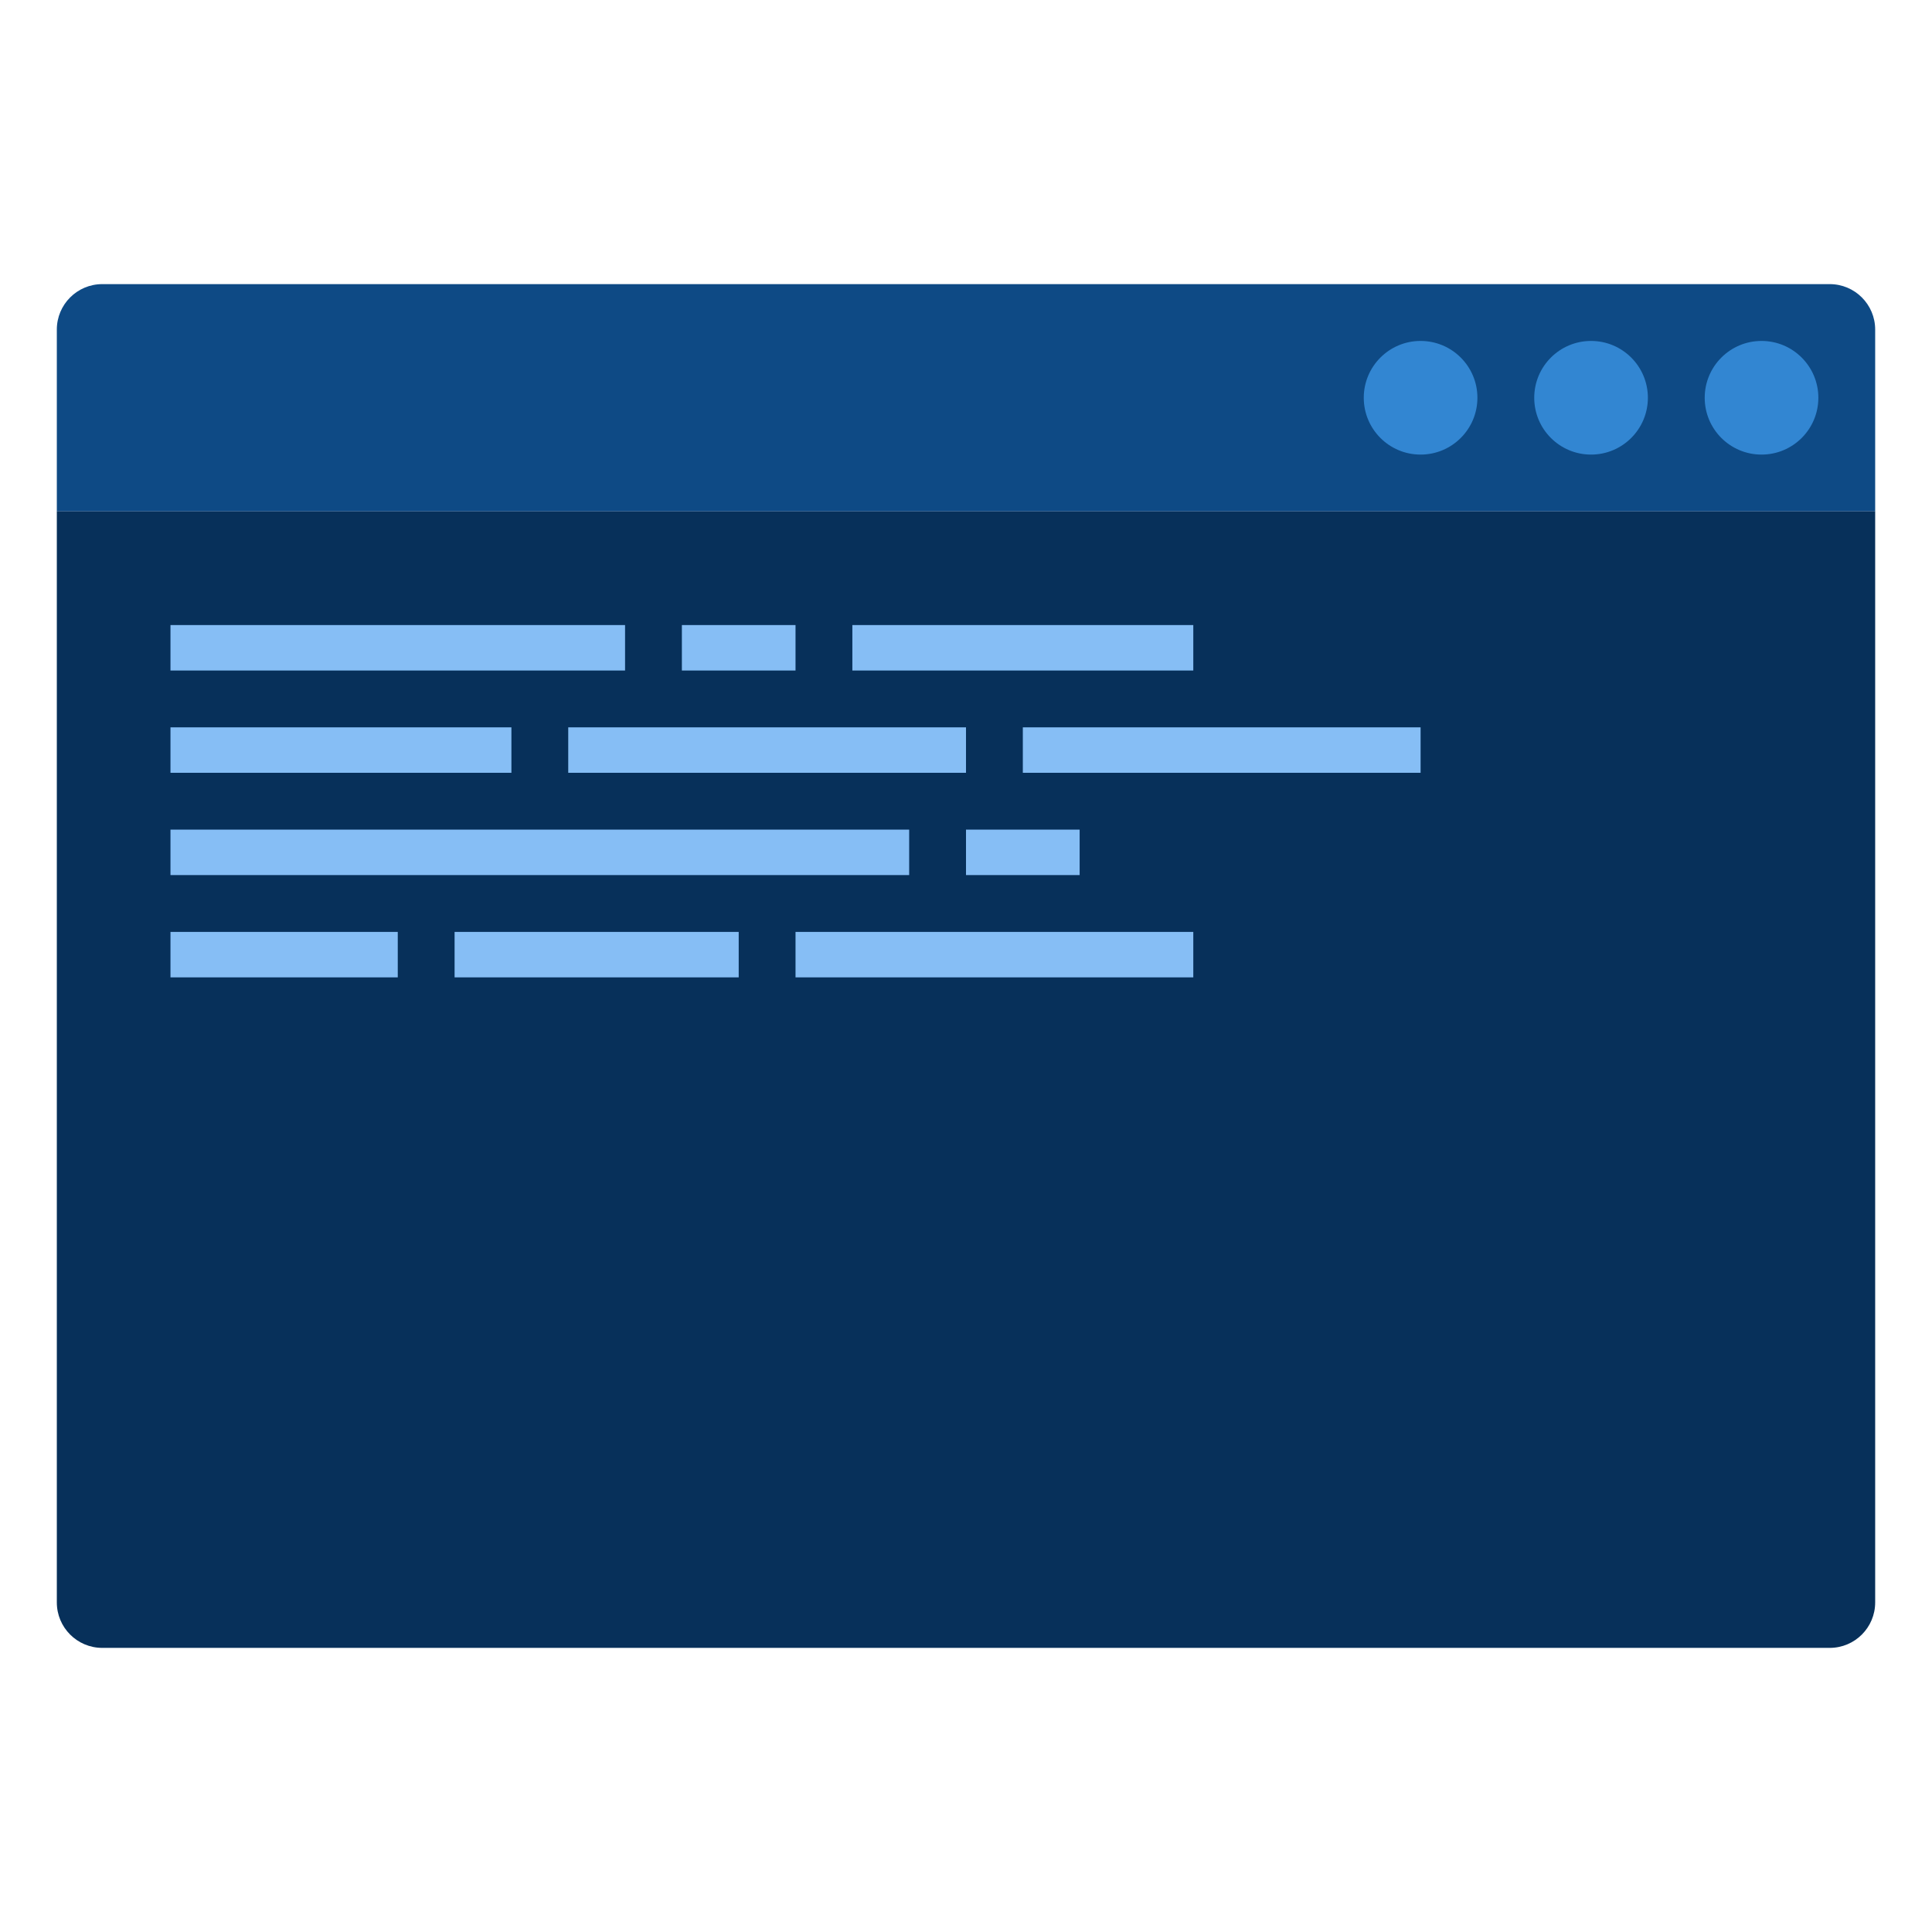
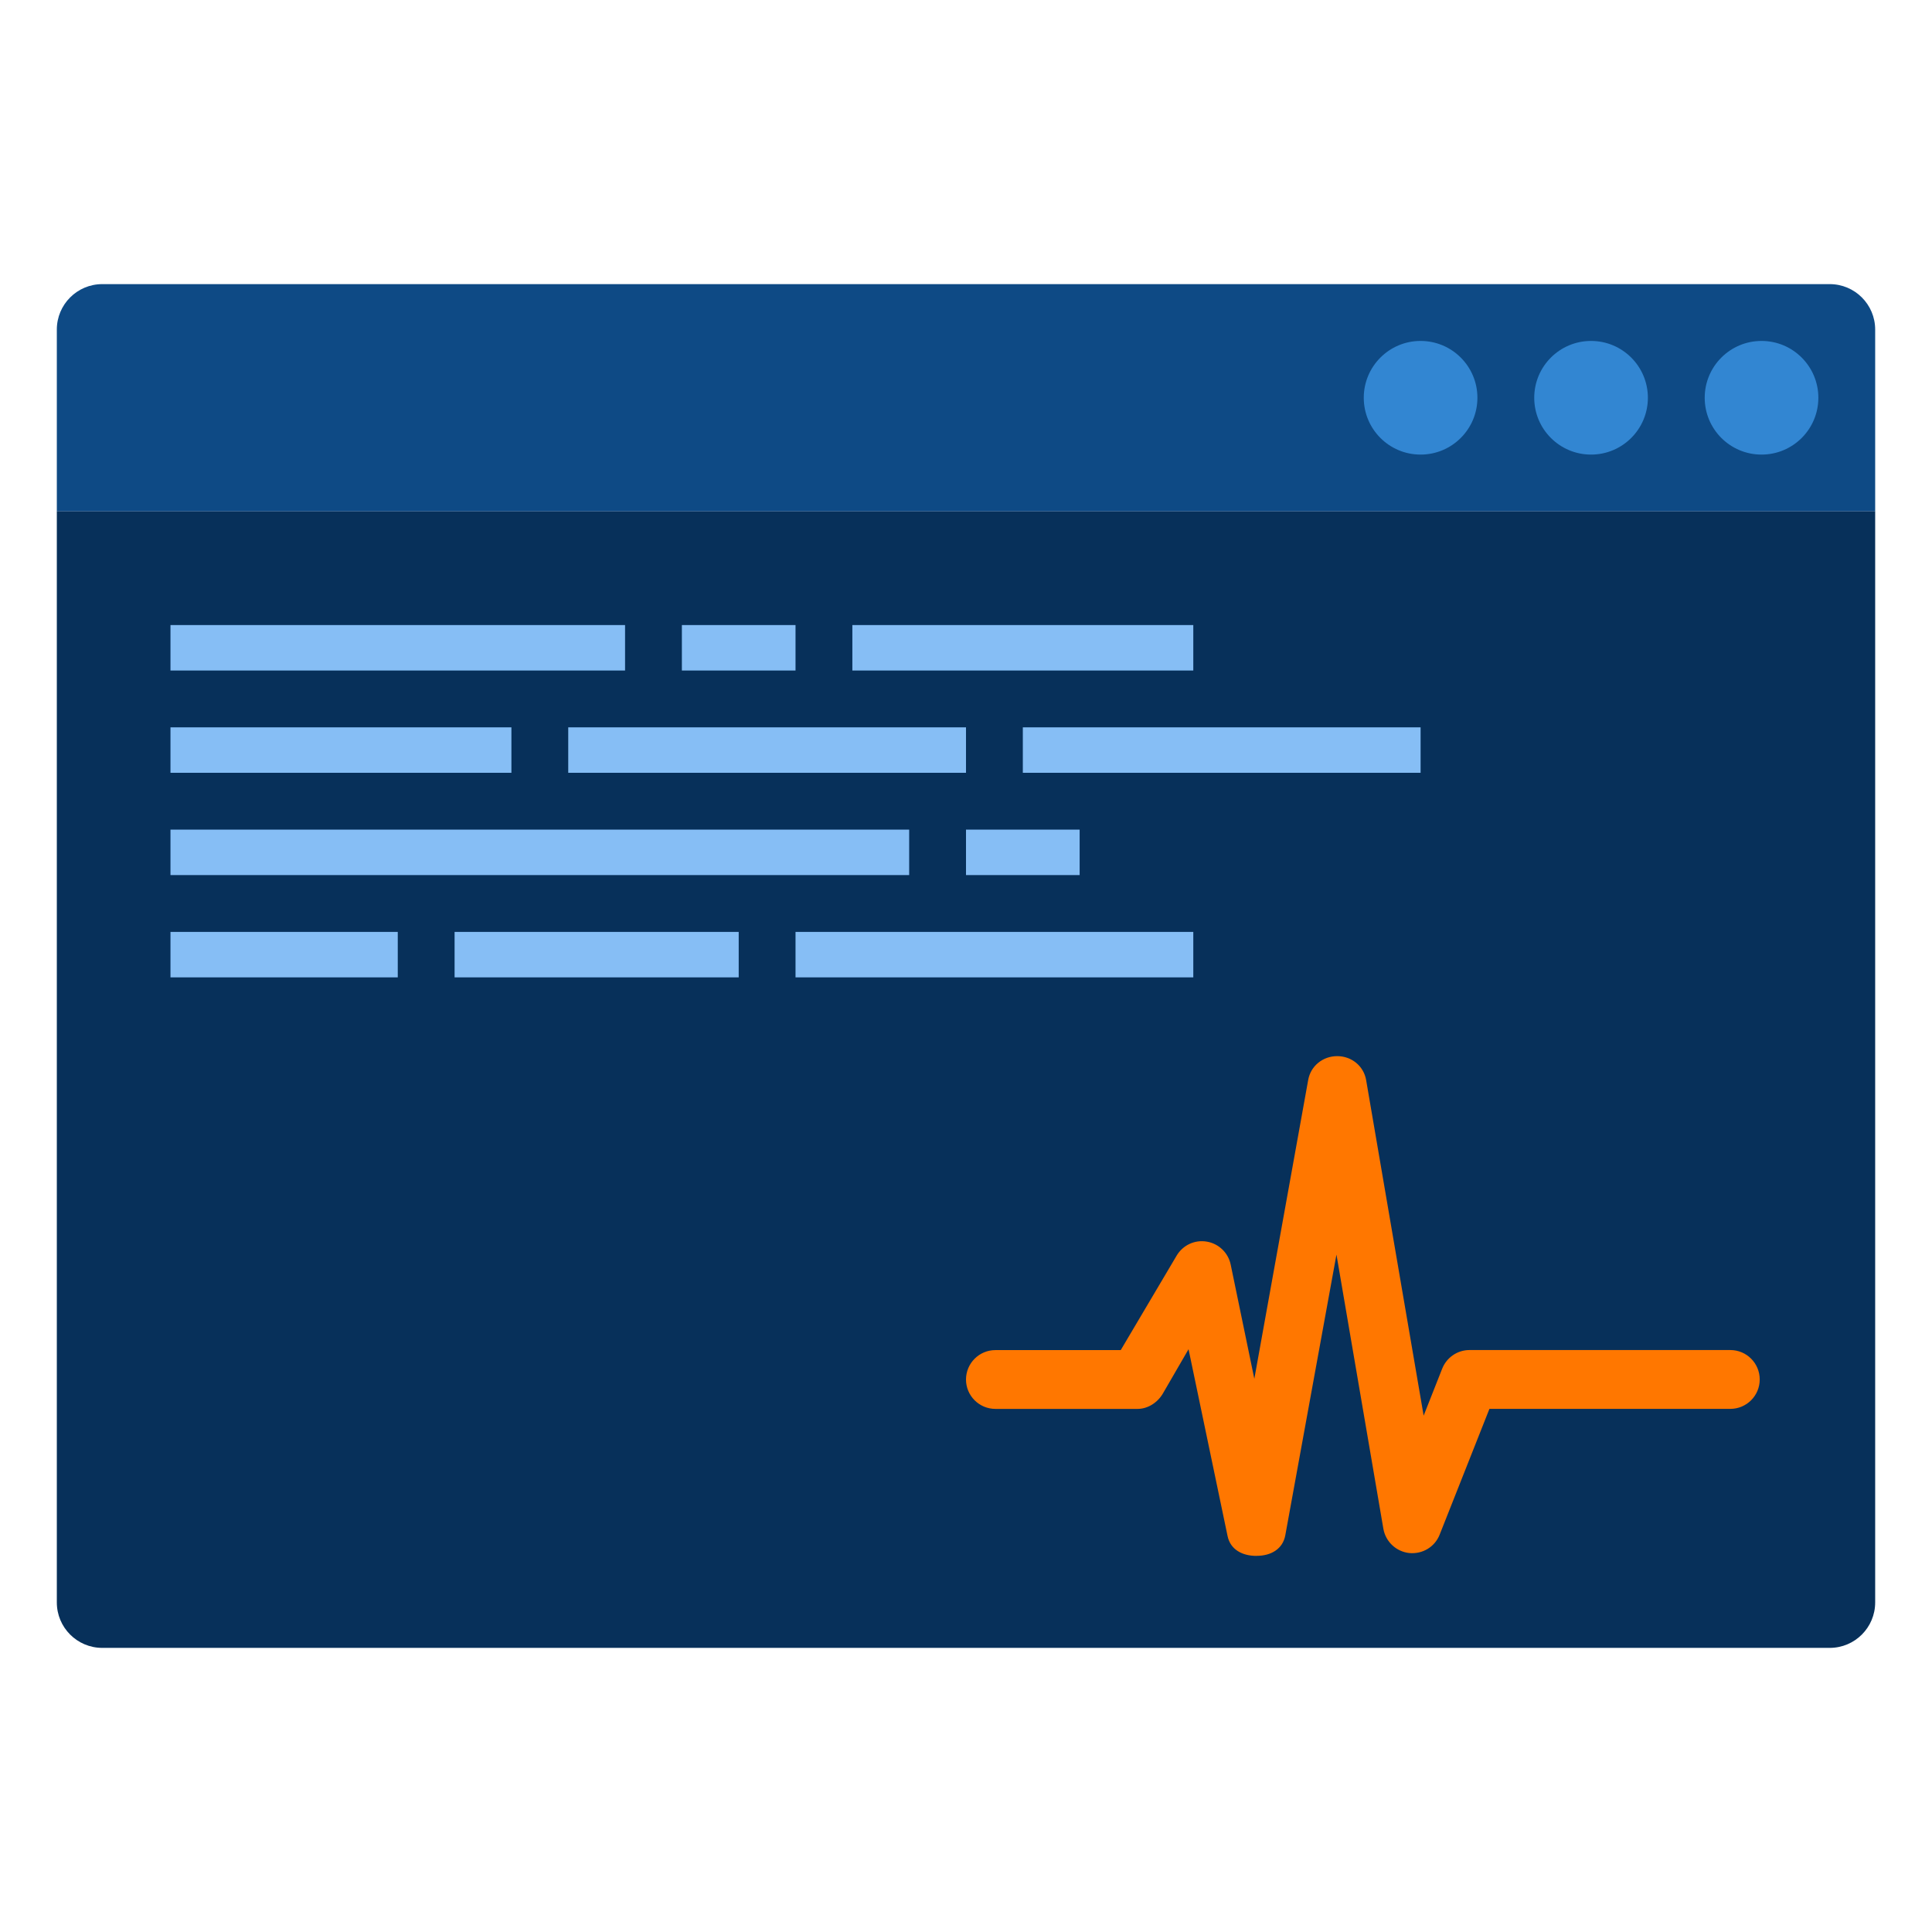
<svg xmlns="http://www.w3.org/2000/svg" width="850" height="850">
  <path d="M45,125 h760 a20,20 0 0 1 20,20 v80 h-800 v-80 a20,20 0 0 1 20,-20 z" fill="#0e4a85" />
  <circle cx="775" cy="175" r="25" fill="#3286d2" />
  <circle cx="700" cy="175" r="25" fill="#3286d2" />
  <circle cx="625" cy="175" r="25" fill="#3286d2" />
  <path d="M25,225 h800 v480 a20,20 0 0 1 -20,20 h-760 a20,20 0 0 1 -20,-20 v-480 z" fill="#07305a" />
  <rect x="75" y="275" width="200" height="20" fill="#86bef5" />
  <rect x="300" y="275" width="50" height="20" fill="#86bef5" />
  <rect x="375" y="275" width="150" height="20" fill="#86bef5" />
  <rect x="75" y="320" width="150" height="20" fill="#86bef5" />
  <rect x="250" y="320" width="175" height="20" fill="#86bef5" />
  <rect x="450" y="320" width="175" height="20" fill="#86bef5" />
  <rect x="75" y="365" width="325" height="20" fill="#86bef5" />
  <rect x="425" y="365" width="50" height="20" fill="#86bef5" />
  <rect x="75" y="410" width="100" height="20" fill="#86bef5" />
  <rect x="200" y="410" width="125" height="20" fill="#86bef5" />
  <rect x="350" y="410" width="175" height="20" fill="#86bef5" />
+   <path transform="translate(425, 400)" d="M127.754,284.526c-6.127,0-11.429-2.728-12.672-8.723L97.911,193.6l-11.308,19.514c-2.321,3.949-6.567,6.743-11.132,6.743H12.936 C5.797,219.857,0,214.06,0,206.943c0-7.15,5.797-12.958,12.936-12.958h55.143l24.585-41.547c2.717-4.587,7.931-7.084,13.255-6.182 c5.269,0.88,9.46,4.906,10.538,10.131l10.395,50.226l23.705-131.516c1.111-6.16,6.468-10.439,12.738-10.439c0.011,0,0.044,0,0.055,0 c6.281,0,11.638,4.356,12.694,10.538l25.3,147.631l8.14-20.625c1.936-4.95,6.71-8.239,12.023-8.239H336.27 c7.139,0,12.936,5.786,12.936,12.947c0,7.128-5.786,12.936-12.936,12.936h-105.985l-21.89,55.319c-2.112,5.39-7.502,8.657-13.365,8.107 c-5.742-0.616-10.417-4.972-11.407-10.692l-20.636-120.615l-22.506,123.475c-1.1,6.105-6.369,9.064-12.562,9.064 C127.864,284.526,127.809,284.526,127.754,284.526z" fill="#FF7700" />
</svg>
